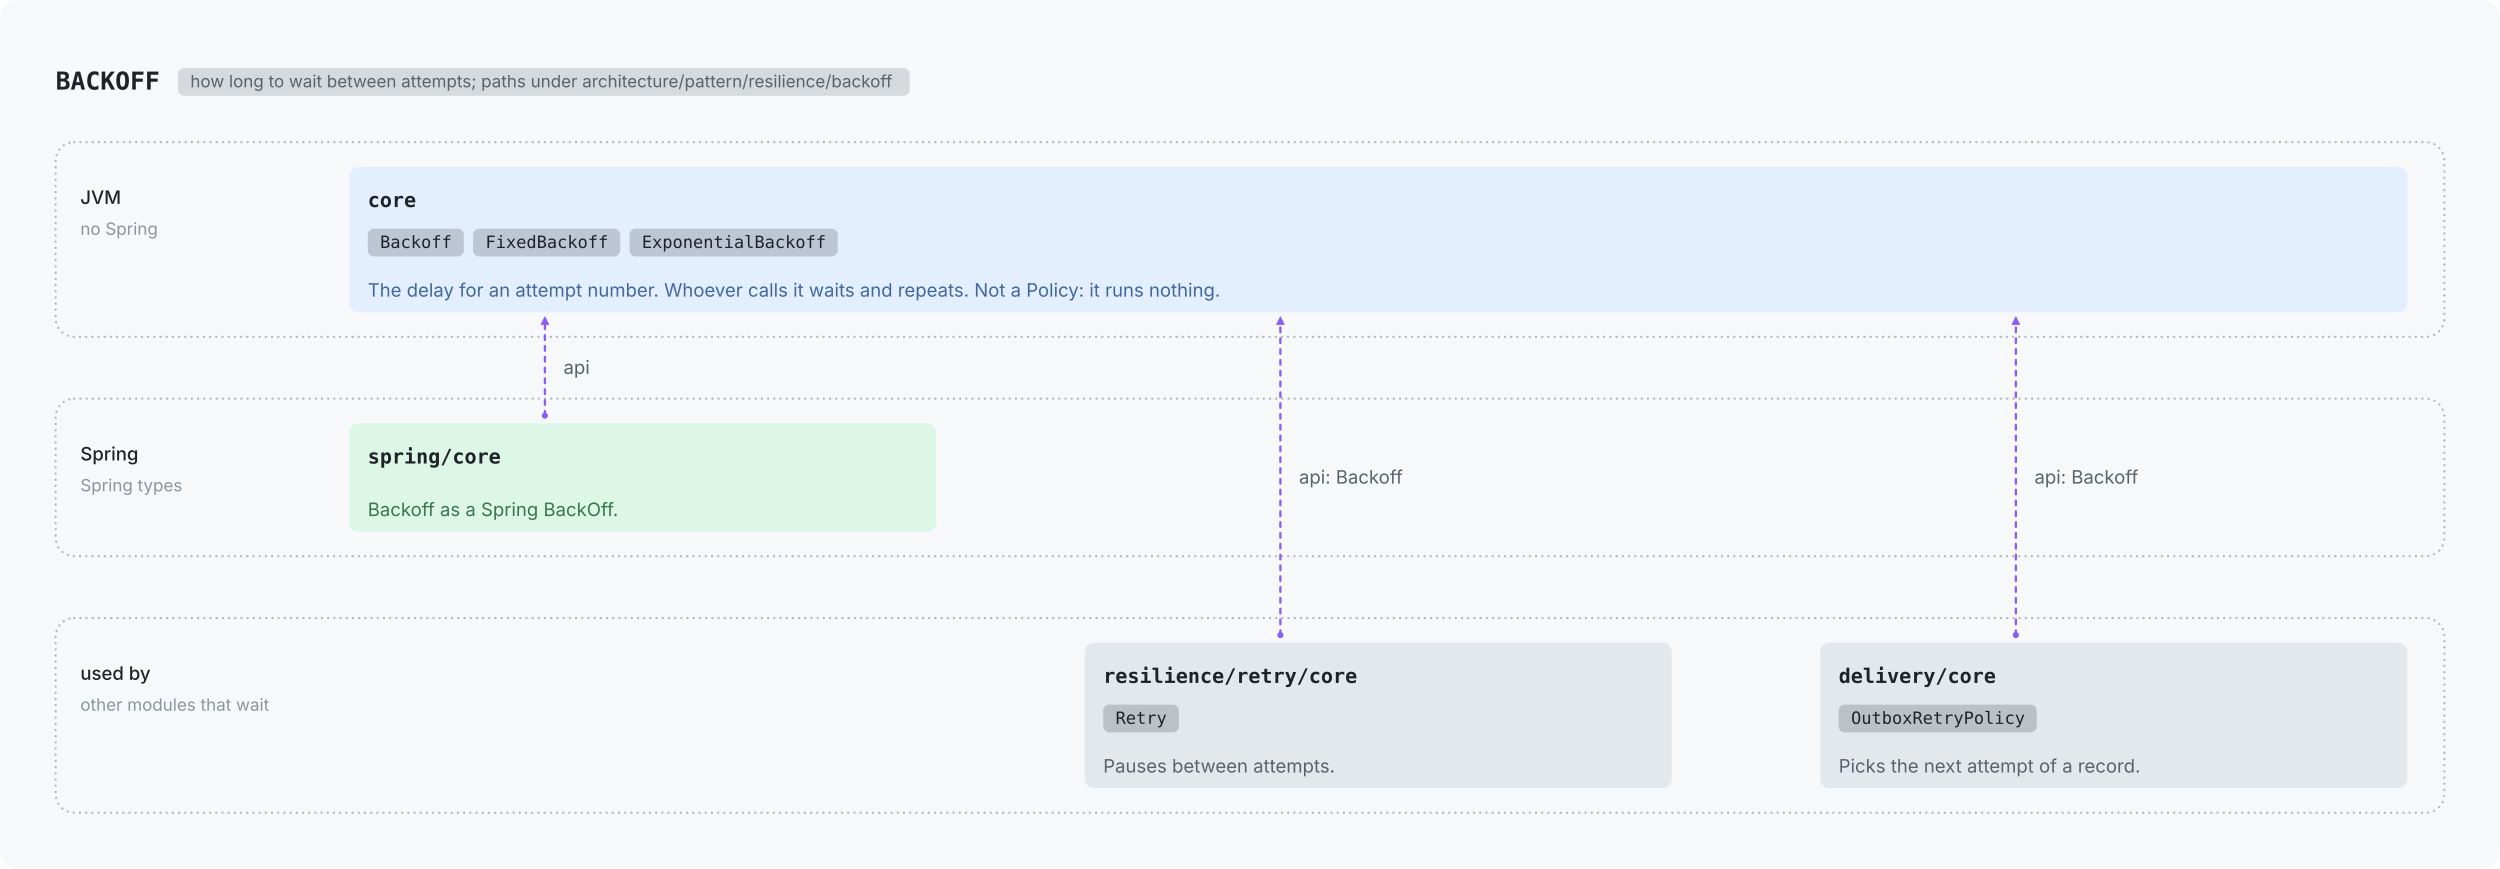
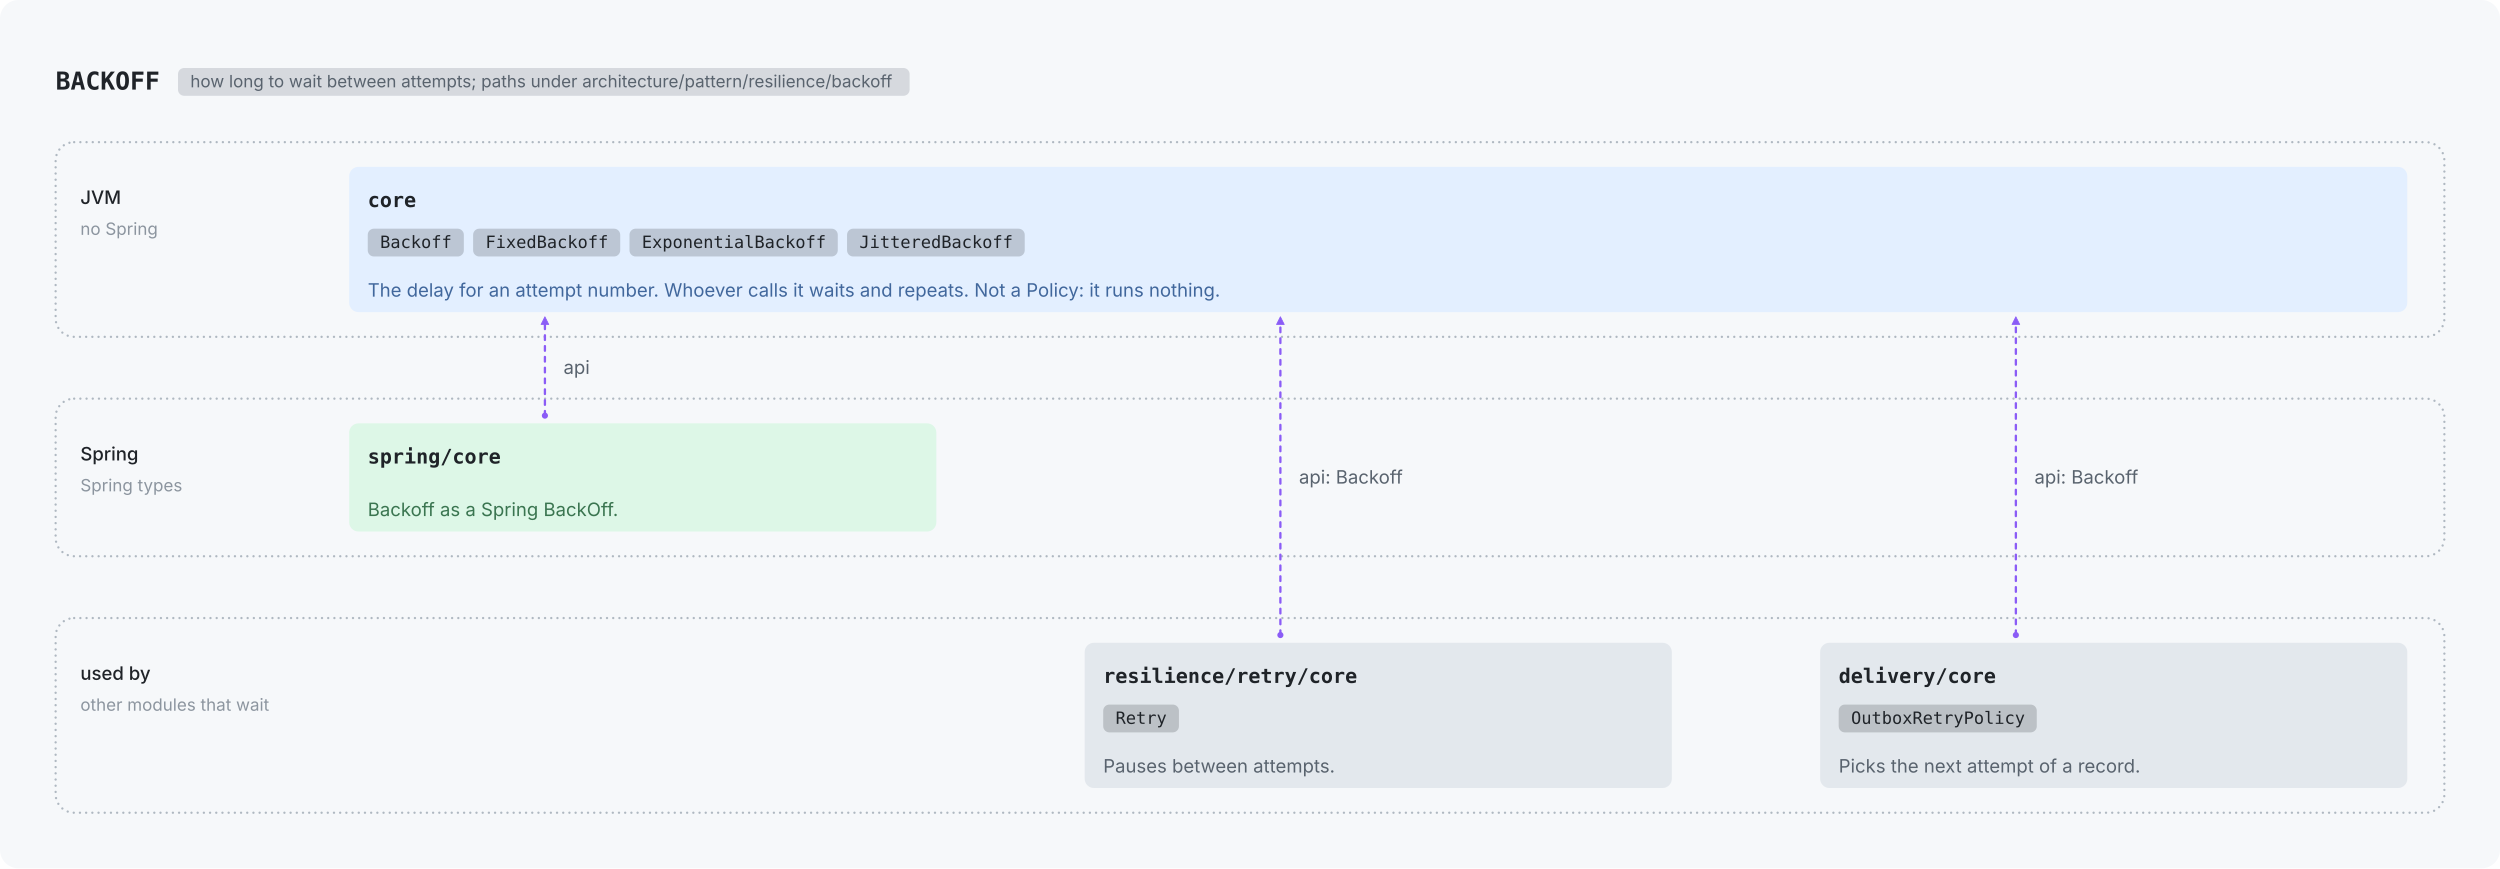
<svg xmlns="http://www.w3.org/2000/svg" viewBox="0 0 1618 562" width="1618" height="562" role="img">
  <rect width="1618" height="562" rx="12" fill="#F6F8FA" />
  <g transform="translate(12,12)">
    <text x="24.0" y="46.0" font-family="ui-monospace, SFMono-Regular, 'SF Mono', Menlo, Consolas, monospace" font-size="16" font-weight="600" fill="#1F2328" text-anchor="start">BACKOFF</text>
    <rect x="103.2" y="32.0" width="473.5" height="18" rx="4" fill="#59636E" fill-opacity="0.2" />
    <text x="111.2" y="44.5" font-family="-apple-system, BlinkMacSystemFont, 'Segoe UI', Inter, Helvetica, Arial, sans-serif" font-size="11" font-weight="400" fill="#59636E" text-anchor="start">how long to wait between attempts; paths under architecture/pattern/resilience/backoff</text>
    <rect x="24" y="80" width="1546" height="126" rx="12" fill="none" stroke="#AFB8C1" stroke-width="1.5" stroke-linecap="round" stroke-dasharray="0.01 4" />
    <text x="40.0" y="120.0" font-family="-apple-system, BlinkMacSystemFont, 'Segoe UI', Inter, Helvetica, Arial, sans-serif" font-size="12" font-weight="500" fill="#1F2328" text-anchor="start">JVM</text>
    <text x="40.0" y="140.0" font-family="-apple-system, BlinkMacSystemFont, 'Segoe UI', Inter, Helvetica, Arial, sans-serif" font-size="11" font-weight="400" fill="#8C959F" text-anchor="start">no Spring</text>
    <rect x="24" y="246" width="1546" height="102" rx="12" fill="none" stroke="#AFB8C1" stroke-width="1.5" stroke-linecap="round" stroke-dasharray="0.01 4" />
    <text x="40.0" y="286.0" font-family="-apple-system, BlinkMacSystemFont, 'Segoe UI', Inter, Helvetica, Arial, sans-serif" font-size="12" font-weight="500" fill="#1F2328" text-anchor="start">Spring</text>
    <text x="40.0" y="306.0" font-family="-apple-system, BlinkMacSystemFont, 'Segoe UI', Inter, Helvetica, Arial, sans-serif" font-size="11" font-weight="400" fill="#8C959F" text-anchor="start">Spring types</text>
    <rect x="24" y="388" width="1546" height="126" rx="12" fill="none" stroke="#AFB8C1" stroke-width="1.5" stroke-linecap="round" stroke-dasharray="0.01 4" />
    <text x="40.0" y="428.0" font-family="-apple-system, BlinkMacSystemFont, 'Segoe UI', Inter, Helvetica, Arial, sans-serif" font-size="12" font-weight="500" fill="#1F2328" text-anchor="start">used by</text>
    <text x="40.0" y="448.0" font-family="-apple-system, BlinkMacSystemFont, 'Segoe UI', Inter, Helvetica, Arial, sans-serif" font-size="11" font-weight="400" fill="#8C959F" text-anchor="start">other modules that wait</text>
    <rect x="214.0" y="96.0" width="1332.0" height="94.0" rx="6" fill="#E3EFFF" />
    <text x="226.0" y="122.0" font-family="ui-monospace, SFMono-Regular, 'SF Mono', Menlo, Consolas, monospace" font-size="13" font-weight="600" fill="#1F2328" text-anchor="start">core</text>
    <rect x="226.0" y="136.0" width="62.2" height="18" rx="4" fill="#1F2328" fill-opacity="0.2" />
    <text x="234.0" y="148.5" font-family="ui-monospace, SFMono-Regular, 'SF Mono', Menlo, Consolas, monospace" font-size="11" font-weight="400" fill="#1F2328" text-anchor="start">Backoff</text>
    <rect x="294.2" y="136.0" width="95.2" height="18" rx="4" fill="#1F2328" fill-opacity="0.2" />
    <text x="302.2" y="148.5" font-family="ui-monospace, SFMono-Regular, 'SF Mono', Menlo, Consolas, monospace" font-size="11" font-weight="400" fill="#1F2328" text-anchor="start">FixedBackoff</text>
    <rect x="395.4" y="136.0" width="134.8" height="18" rx="4" fill="#1F2328" fill-opacity="0.2" />
    <text x="403.4" y="148.5" font-family="ui-monospace, SFMono-Regular, 'SF Mono', Menlo, Consolas, monospace" font-size="11" font-weight="400" fill="#1F2328" text-anchor="start">ExponentialBackoff</text>
+     <rect x="536.2" y="136.0" width="115.0" height="18" rx="4" fill="#1F2328" fill-opacity="0.2" />
+     <text x="544.2" y="148.5" font-family="ui-monospace, SFMono-Regular, 'SF Mono', Menlo, Consolas, monospace" font-size="11" font-weight="400" fill="#1F2328" text-anchor="start">JitteredBackoff</text>
    <text x="226.0" y="180.0" font-family="-apple-system, BlinkMacSystemFont, 'Segoe UI', Inter, Helvetica, Arial, sans-serif" font-size="12" font-weight="400" fill="#41679C" text-anchor="start">The delay for an attempt number. Whoever calls it waits and repeats. Not a Policy: it runs nothing.</text>
    <rect x="214.0" y="262.0" width="380.0" height="70.0" rx="6" fill="#DDF7E7" />
    <text x="226.0" y="288.0" font-family="ui-monospace, SFMono-Regular, 'SF Mono', Menlo, Consolas, monospace" font-size="13" font-weight="600" fill="#1F2328" text-anchor="start">spring/core</text>
    <text x="226.0" y="322.0" font-family="-apple-system, BlinkMacSystemFont, 'Segoe UI', Inter, Helvetica, Arial, sans-serif" font-size="12" font-weight="400" fill="#3A7550" text-anchor="start">Backoff as a Spring BackOff.</text>
    <rect x="690.0" y="404.0" width="380.0" height="94.0" rx="6" fill="#E3E8ED" />
    <text x="702.0" y="430.0" font-family="ui-monospace, SFMono-Regular, 'SF Mono', Menlo, Consolas, monospace" font-size="13" font-weight="600" fill="#1F2328" text-anchor="start">resilience/retry/core</text>
    <rect x="702.0" y="444.0" width="49.0" height="18" rx="4" fill="#1F2328" fill-opacity="0.2" />
    <text x="710.0" y="456.5" font-family="ui-monospace, SFMono-Regular, 'SF Mono', Menlo, Consolas, monospace" font-size="11" font-weight="400" fill="#1F2328" text-anchor="start">Retry</text>
    <text x="702.0" y="488.0" font-family="-apple-system, BlinkMacSystemFont, 'Segoe UI', Inter, Helvetica, Arial, sans-serif" font-size="12" font-weight="400" fill="#59636E" text-anchor="start">Pauses between attempts.</text>
    <rect x="1166.0" y="404.0" width="380.0" height="94.0" rx="6" fill="#E3E8ED" />
    <text x="1178.0" y="430.0" font-family="ui-monospace, SFMono-Regular, 'SF Mono', Menlo, Consolas, monospace" font-size="13" font-weight="600" fill="#1F2328" text-anchor="start">delivery/core</text>
    <rect x="1178.0" y="444.0" width="128.2" height="18" rx="4" fill="#1F2328" fill-opacity="0.2" />
    <text x="1186.0" y="456.5" font-family="ui-monospace, SFMono-Regular, 'SF Mono', Menlo, Consolas, monospace" font-size="11" font-weight="400" fill="#1F2328" text-anchor="start">OutboxRetryPolicy</text>
    <text x="1178.0" y="488.0" font-family="-apple-system, BlinkMacSystemFont, 'Segoe UI', Inter, Helvetica, Arial, sans-serif" font-size="12" font-weight="400" fill="#59636E" text-anchor="start">Picks the next attempt of a record.</text>
    <circle cx="340.667" cy="257" r="2" fill="#8B5CF6" />
    <path d="M340.667,193 L343.167,198.0 L338.167,198.0 Z" fill="#8B5CF6" stroke="#8B5CF6" stroke-width="0.5" stroke-linejoin="round" />
    <path d="M340.667,257 L340.667,198" stroke="#8B5CF6" stroke-width="1.5" fill="none" stroke-linecap="round" stroke-linejoin="round" stroke-dasharray="3 4" />
    <text x="352.7" y="230.0" font-family="-apple-system, BlinkMacSystemFont, 'Segoe UI', Inter, Helvetica, Arial, sans-serif" font-size="12" font-weight="400" fill="#59636E" text-anchor="start">api</text>
    <circle cx="816.667" cy="399" r="2" fill="#8B5CF6" />
    <path d="M816.667,193 L819.167,198.0 L814.167,198.0 Z" fill="#8B5CF6" stroke="#8B5CF6" stroke-width="0.5" stroke-linejoin="round" />
    <path d="M816.667,399 L816.667,198" stroke="#8B5CF6" stroke-width="1.5" fill="none" stroke-linecap="round" stroke-linejoin="round" stroke-dasharray="3 4" />
    <text x="828.7" y="301.0" font-family="-apple-system, BlinkMacSystemFont, 'Segoe UI', Inter, Helvetica, Arial, sans-serif" font-size="12" font-weight="400" fill="#59636E" text-anchor="start">api: Backoff</text>
    <circle cx="1292.667" cy="399" r="2" fill="#8B5CF6" />
    <path d="M1292.667,193 L1295.167,198.0 L1290.167,198.0 Z" fill="#8B5CF6" stroke="#8B5CF6" stroke-width="0.5" stroke-linejoin="round" />
    <path d="M1292.667,399 L1292.667,198" stroke="#8B5CF6" stroke-width="1.5" fill="none" stroke-linecap="round" stroke-linejoin="round" stroke-dasharray="3 4" />
    <text x="1304.7" y="301.0" font-family="-apple-system, BlinkMacSystemFont, 'Segoe UI', Inter, Helvetica, Arial, sans-serif" font-size="12" font-weight="400" fill="#59636E" text-anchor="start">api: Backoff</text>
  </g>
</svg>
